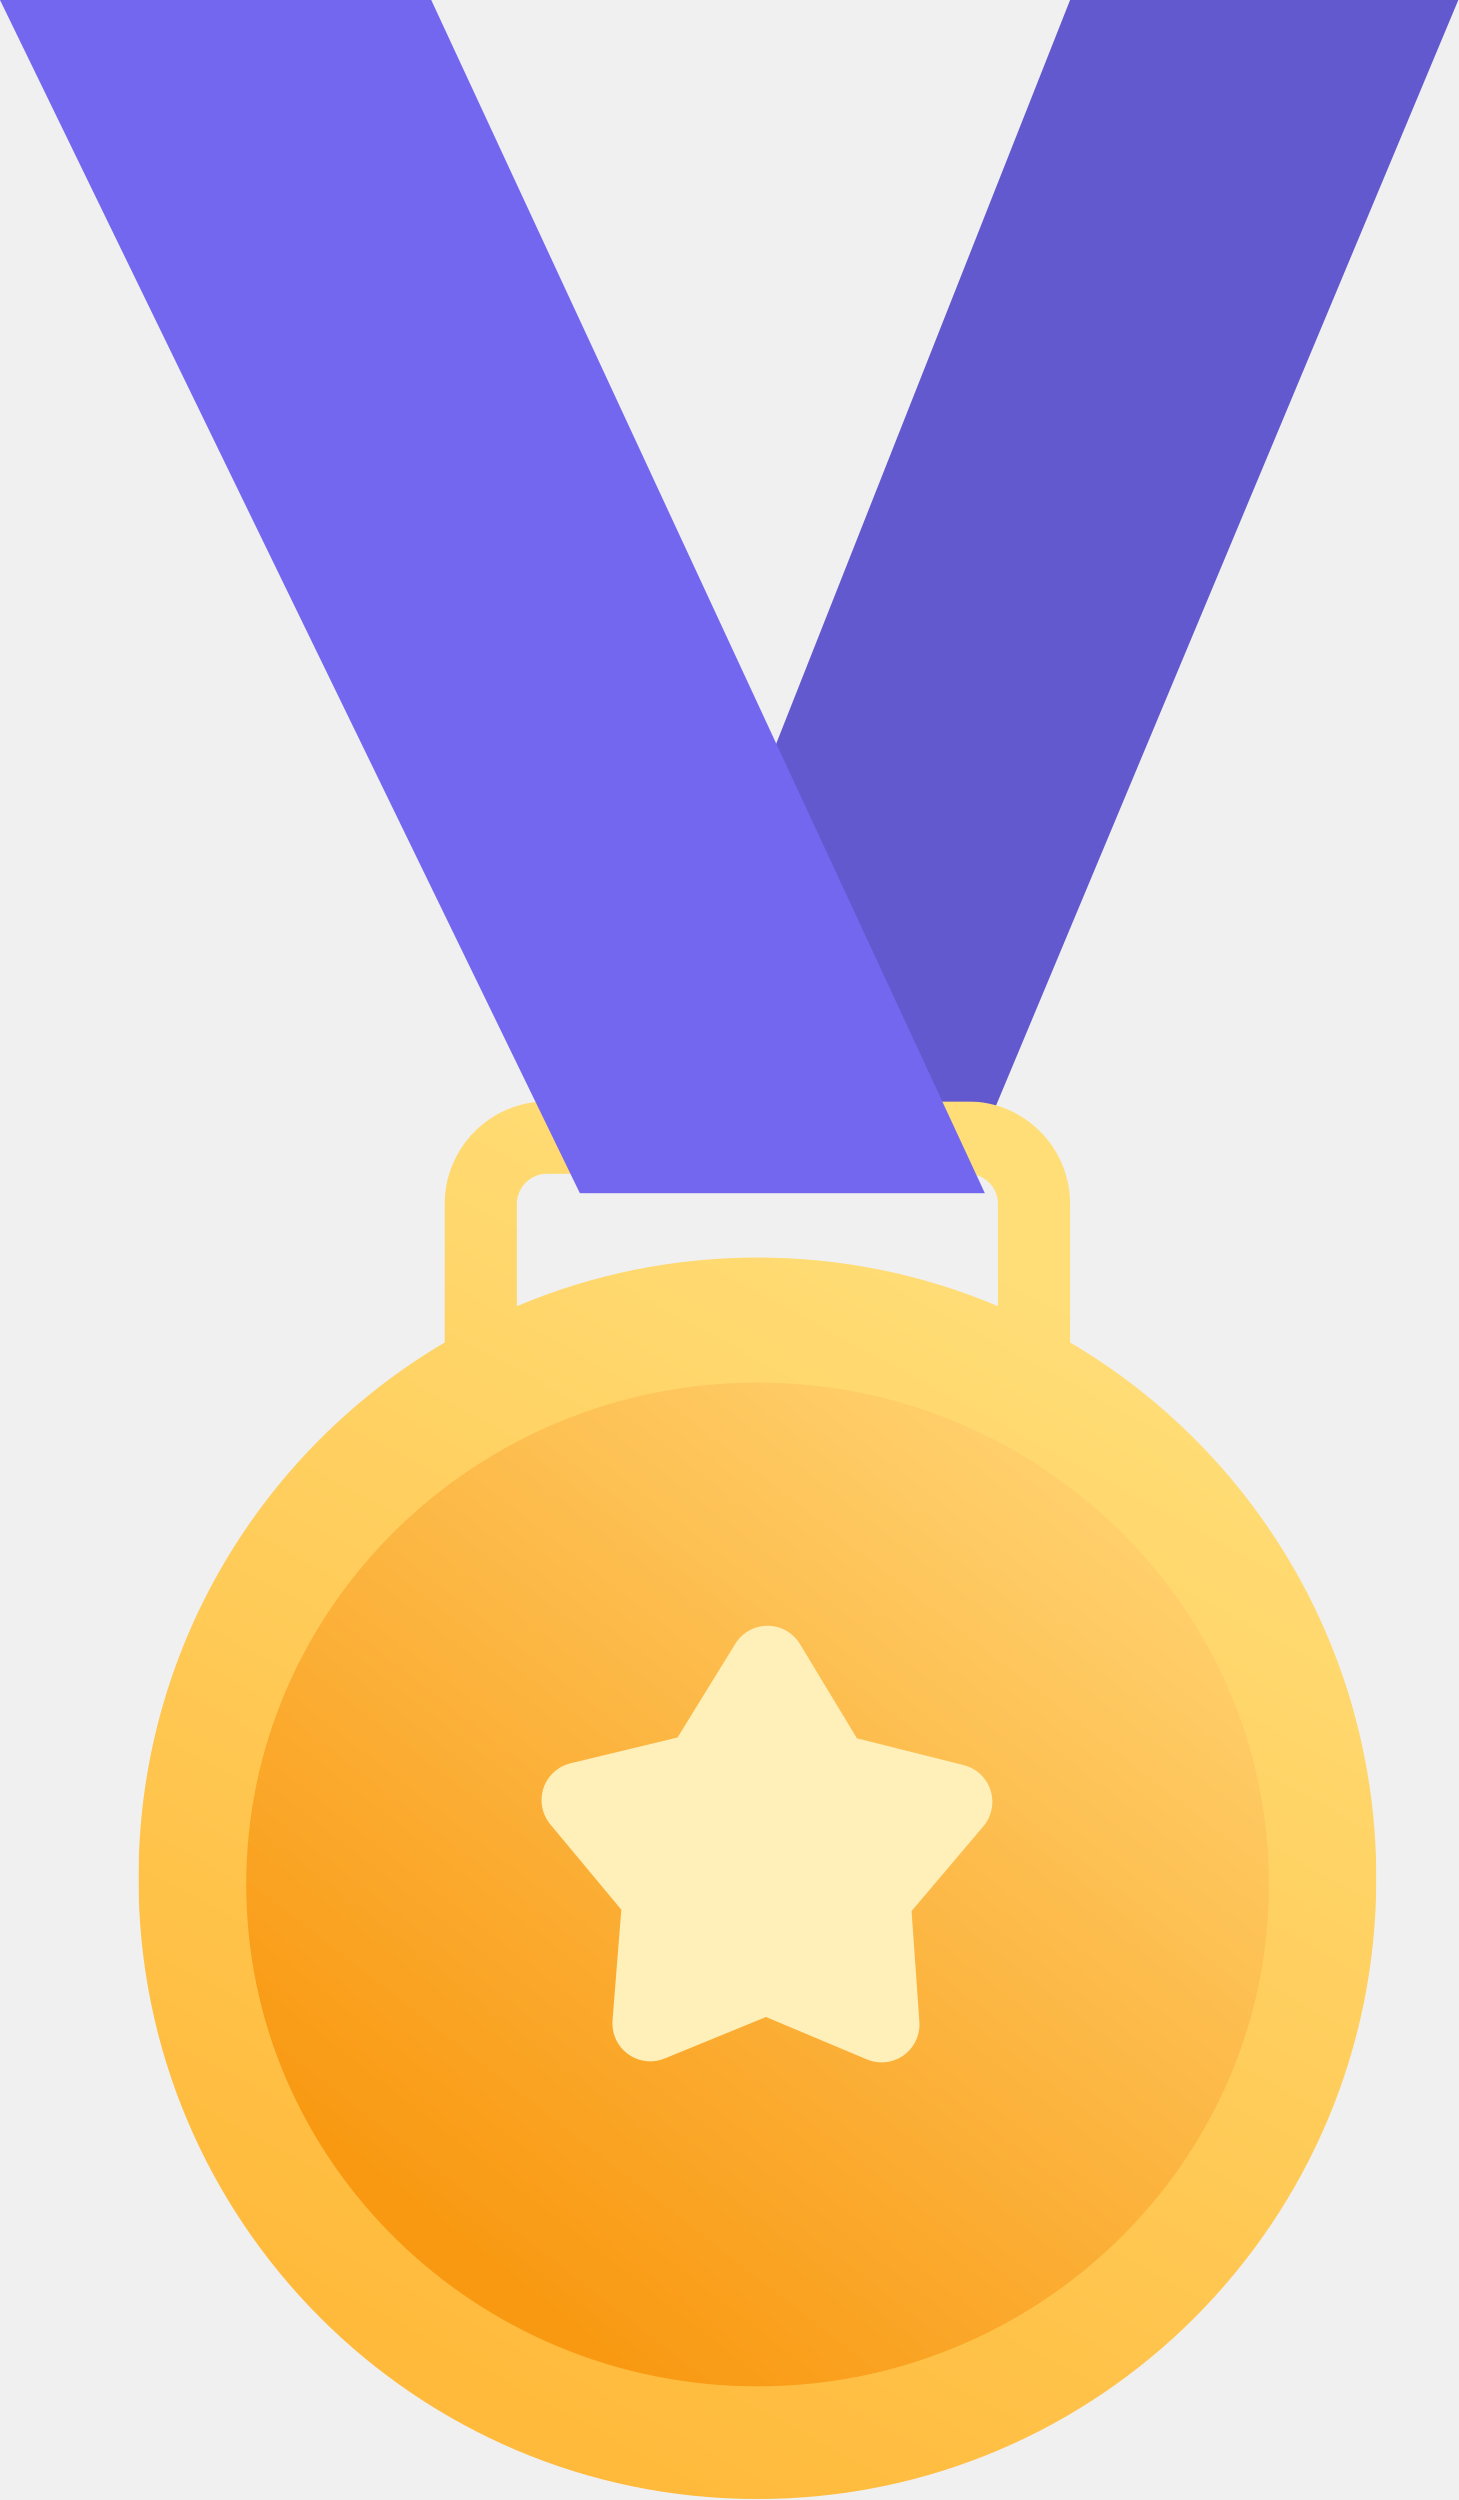
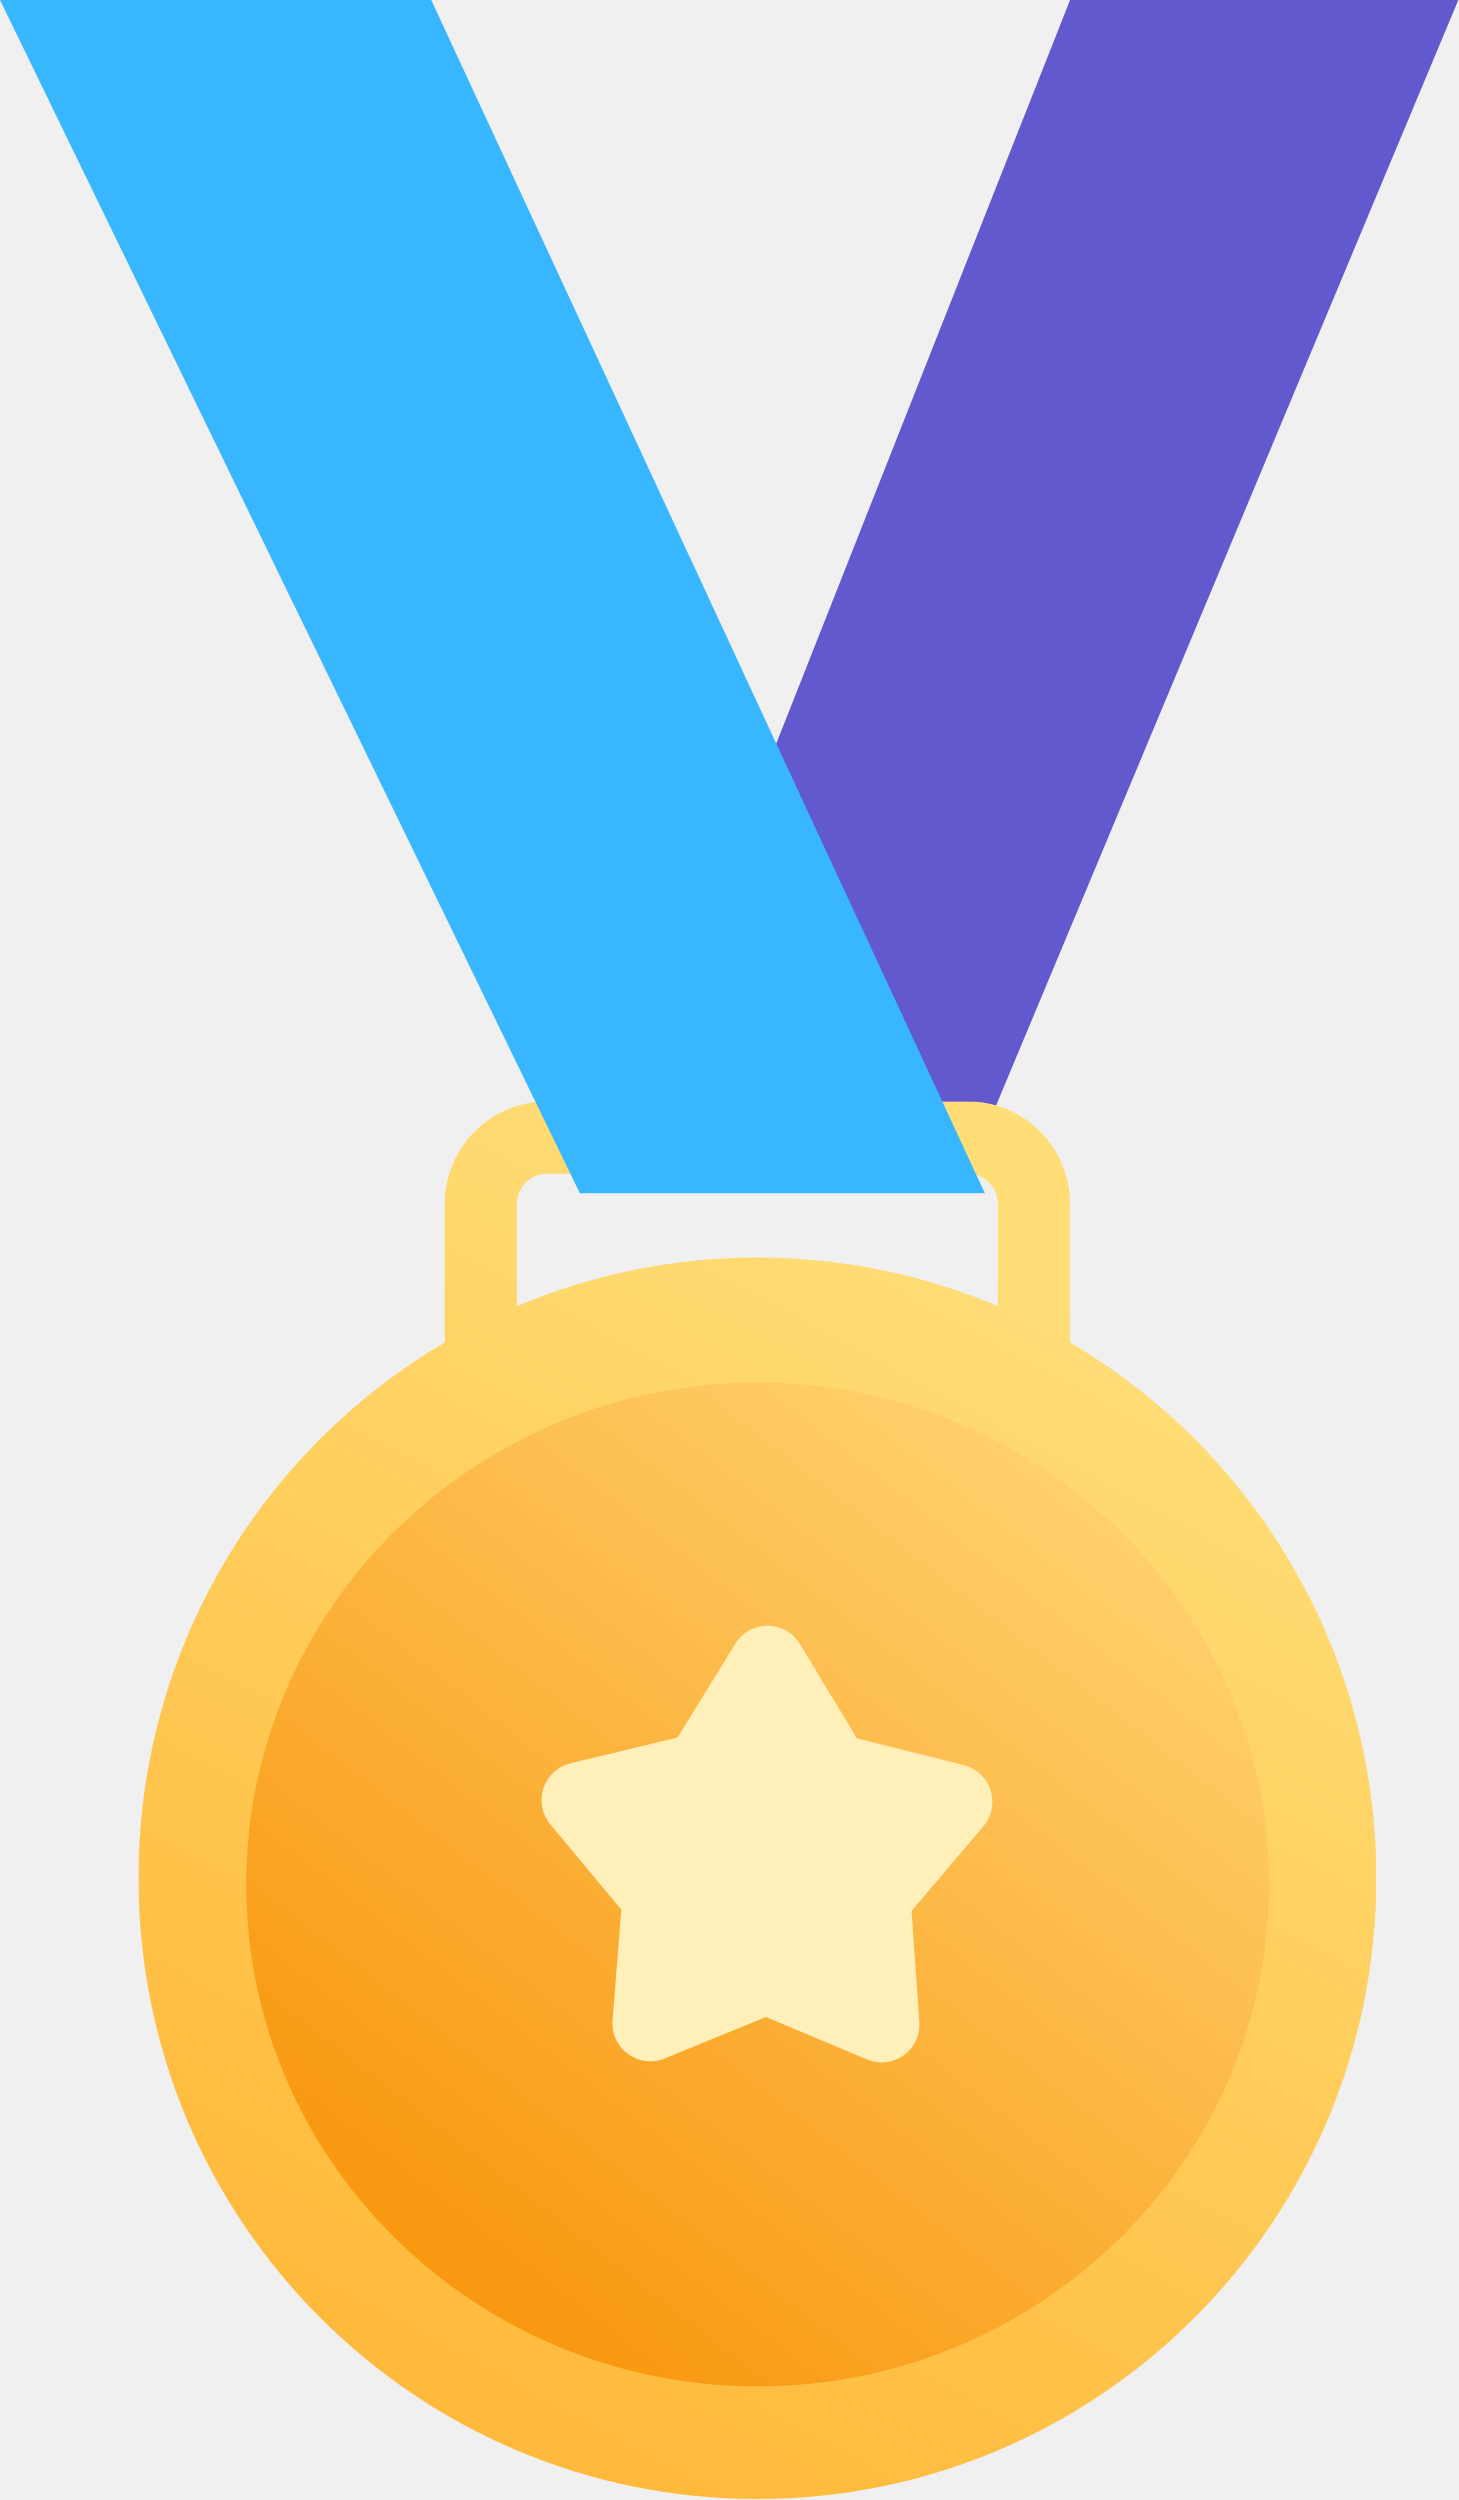
<svg xmlns="http://www.w3.org/2000/svg" xmlns:xlink="http://www.w3.org/1999/xlink" width="77px" height="132px" viewBox="0 0 77 132" version="1.1">
  <defs>
    <polygon id="path-1" points="0.312 0.155 65.67 0.155 65.67 73.949 0.312 73.949" />
    <linearGradient x1="74.194%" y1="12.412%" x2="34.456%" y2="95.336%" id="linearGradient-3">
      <stop stop-color="#FFDE78" offset="0%" />
      <stop stop-color="#FFBA3B" offset="100%" />
    </linearGradient>
    <linearGradient x1="84.444%" y1="12.871%" x2="24.603%" y2="88.537%" id="linearGradient-4">
      <stop stop-color="#FFD06D" offset="0%" />
      <stop stop-color="#F99912" offset="100%" />
    </linearGradient>
  </defs>
  <g id="⚙️-Symbols" stroke="none" stroke-width="1" fill="none" fill-rule="evenodd">
    <g id="28)-Widgets/1)-Advanced/Congratulations" transform="translate(-236, 0)">
      <g id="Badge" transform="translate(236, 0)">
        <polygon id="Fill-1" fill="#6359CF" points="56.5 0 32 62 51.075 62 77 0" />
        <g id="Group-4" transform="translate(7, 58)">
          <mask id="mask-2" fill="white">
            <use xlink:href="#path-1" />
          </mask>
          <g id="Clip-3" />
          <path d="M20.291,10.966 L20.291,5.568 C20.291,4.691 21.003,3.976 21.879,3.976 L44.103,3.976 C44.978,3.976 45.691,4.691 45.691,5.568 L45.691,10.966 C41.787,9.312 37.495,8.398 32.991,8.398 C28.487,8.398 24.195,9.312 20.291,10.966 M49.501,12.883 L49.501,5.568 C49.501,2.583 47.079,0.155 44.103,0.155 L21.879,0.155 C18.902,0.155 16.481,2.583 16.481,5.568 L16.481,12.883 C6.808,18.574 0.312,29.113 0.312,41.174 C0.312,59.275 14.943,73.949 32.991,73.949 C51.039,73.949 65.67,59.275 65.67,41.174 C65.67,29.113 59.175,18.574 49.501,12.883" id="Fill-2" fill="url(#linearGradient-3)" mask="url(#mask-2)" />
        </g>
        <path d="M40,126 C25.111,126 13,114.113 13,99.5 C13,84.887 25.111,73 40,73 C54.888,73 67,84.887 67,99.5 C67,114.113 54.888,126 40,126" id="Fill-5" fill="url(#linearGradient-4)" />
        <path d="M45.772,108.738 L40.443,106.497 L40.443,106.497 L35.094,108.689 C34.072,109.108 32.903,108.619 32.485,107.597 C32.366,107.307 32.317,106.993 32.341,106.68 L32.806,100.833 L32.806,100.833 L29.055,96.325 C28.349,95.476 28.464,94.214 29.314,93.508 C29.549,93.312 29.826,93.173 30.124,93.101 L35.774,91.739 L35.774,91.739 L38.825,86.79 C39.404,85.85 40.637,85.558 41.577,86.137 C41.848,86.304 42.075,86.533 42.239,86.806 L45.245,91.783 L45.245,91.783 L50.883,93.197 C51.955,93.466 52.605,94.552 52.337,95.624 C52.262,95.921 52.12,96.197 51.922,96.43 L48.131,100.904 L48.131,100.904 L48.543,106.755 C48.62,107.856 47.79,108.812 46.688,108.89 C46.375,108.912 46.061,108.86 45.772,108.738 Z" id="Fill-105" fill="#FFEFB9" />
-         <polygon id="Fill-116" fill="#7367F0" points="1.5262791e-13 0 22.769 0 52 63 30.617 63" />
+         <polygon id="Fill-116" fill="#38b6ff" points="1.5262791e-13 0 22.769 0 52 63 30.617 63" />
      </g>
    </g>
  </g>
</svg>
